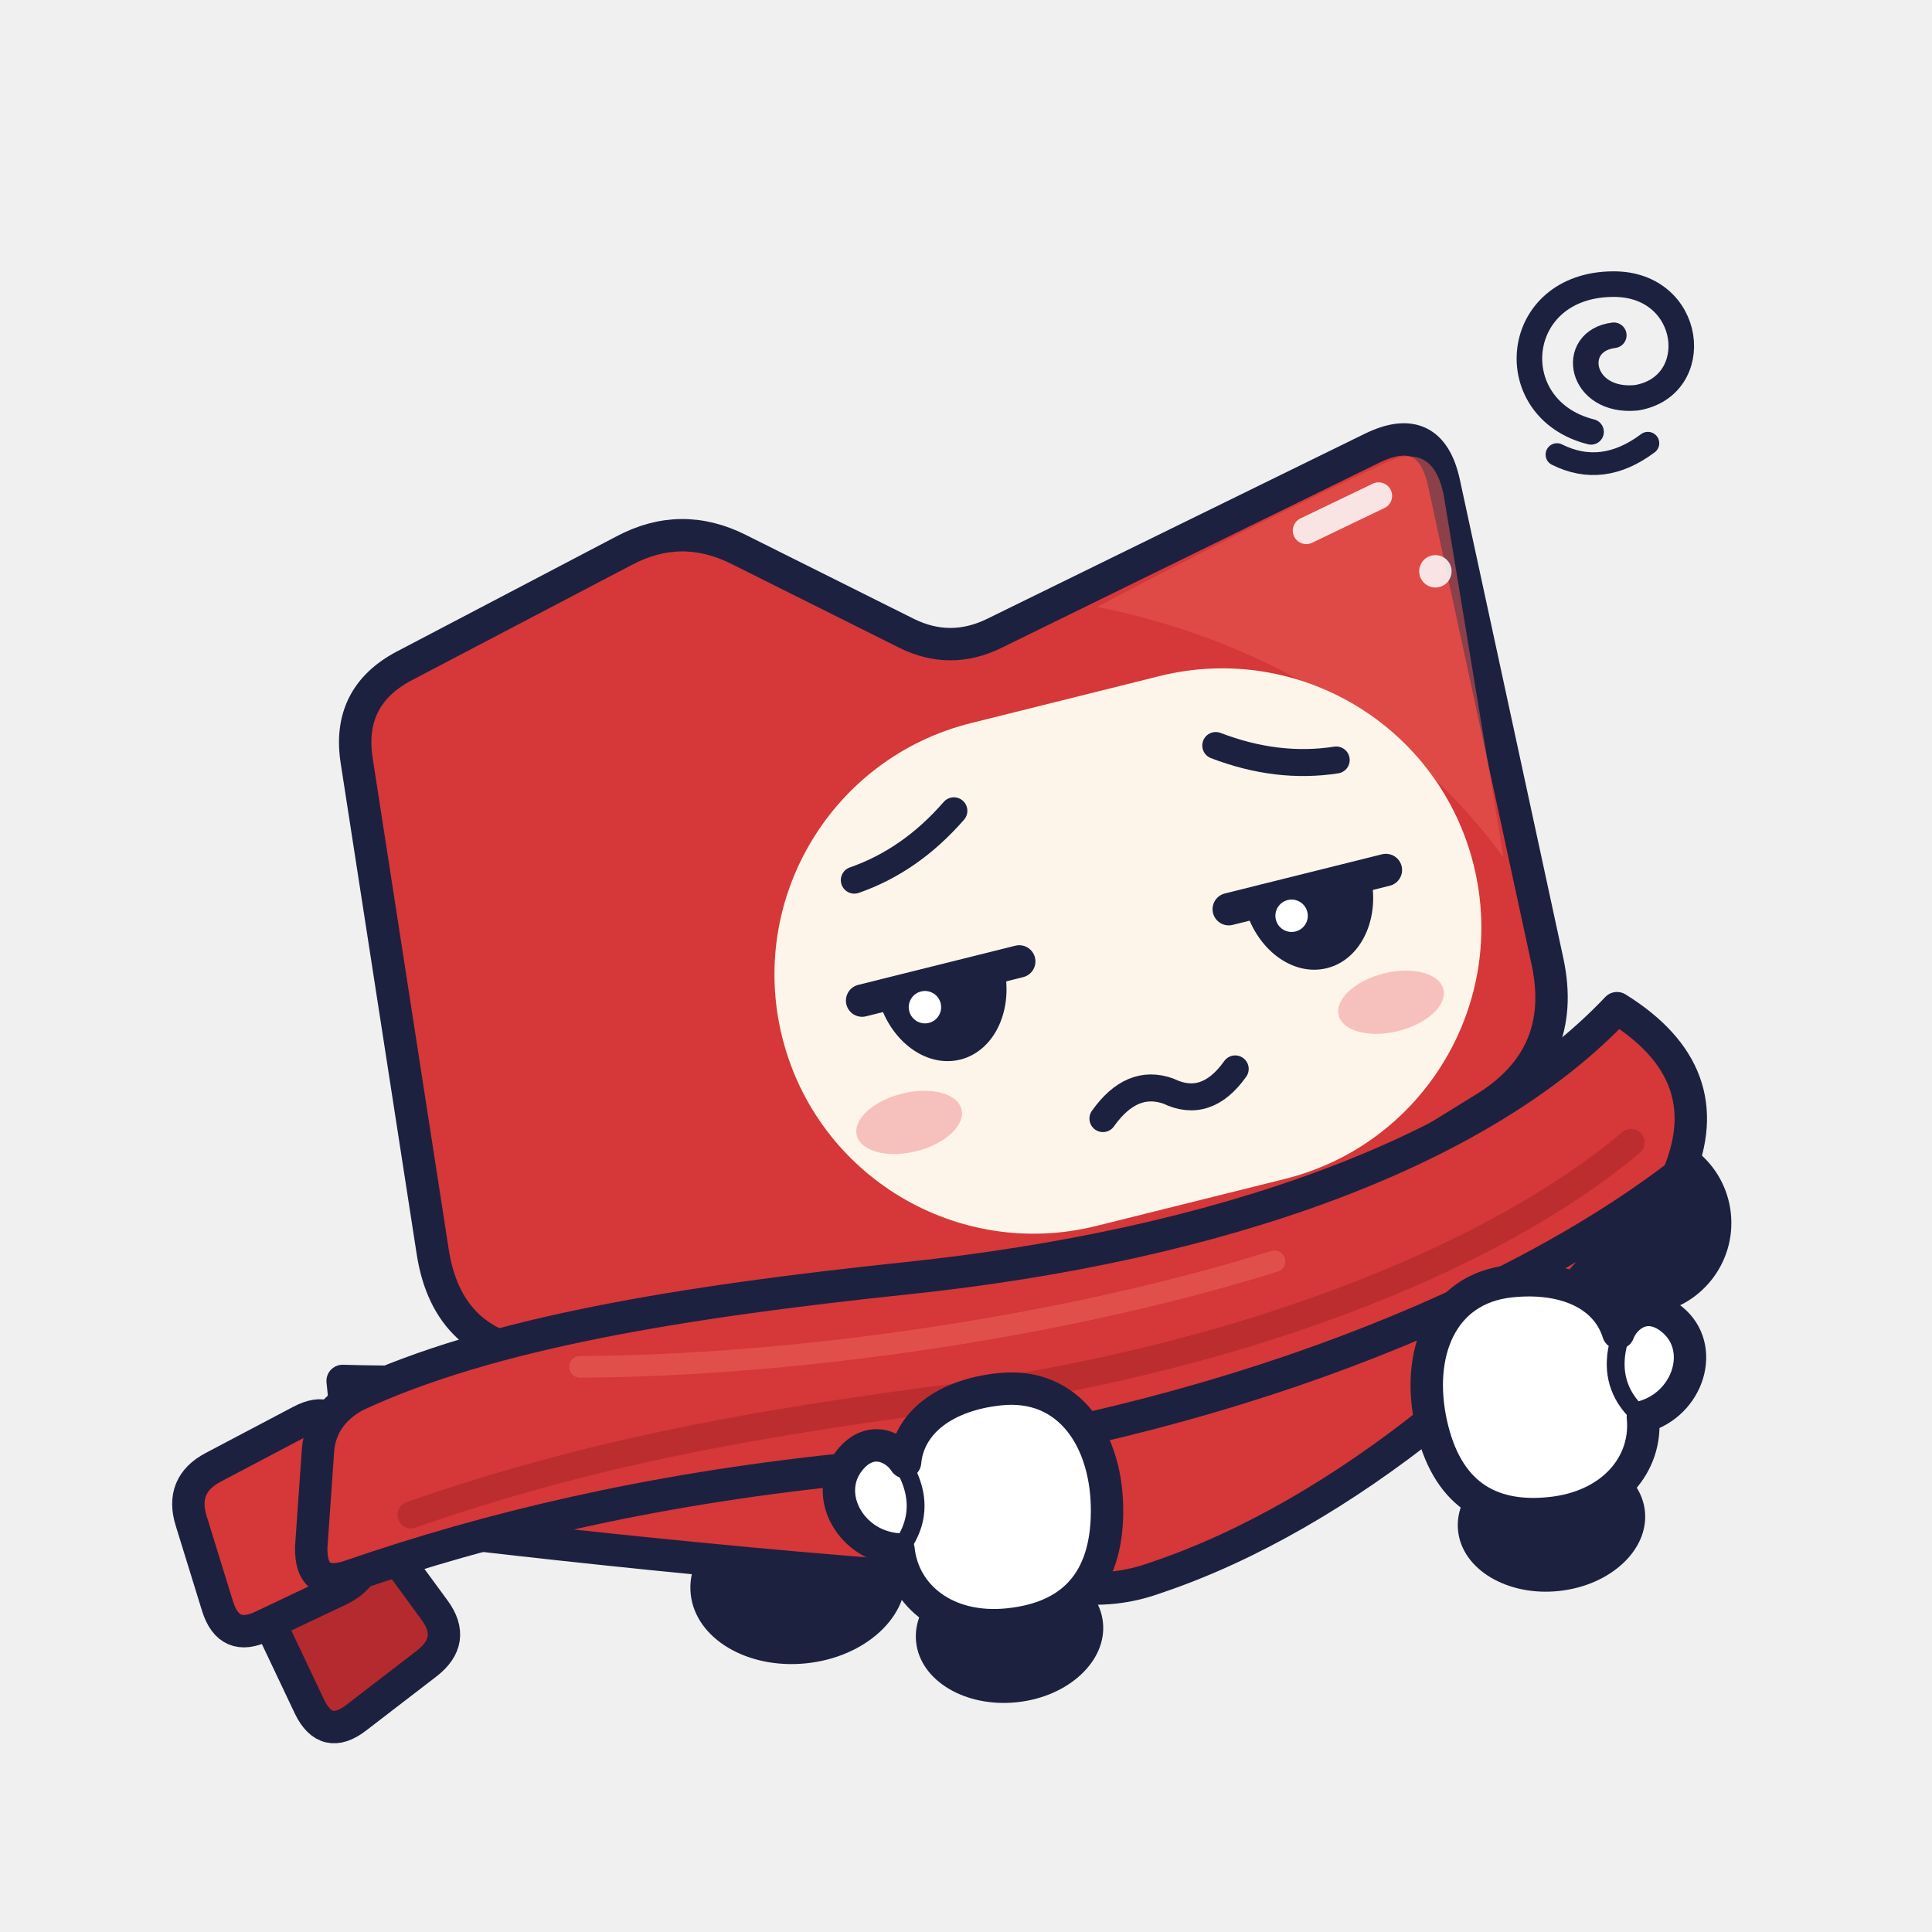
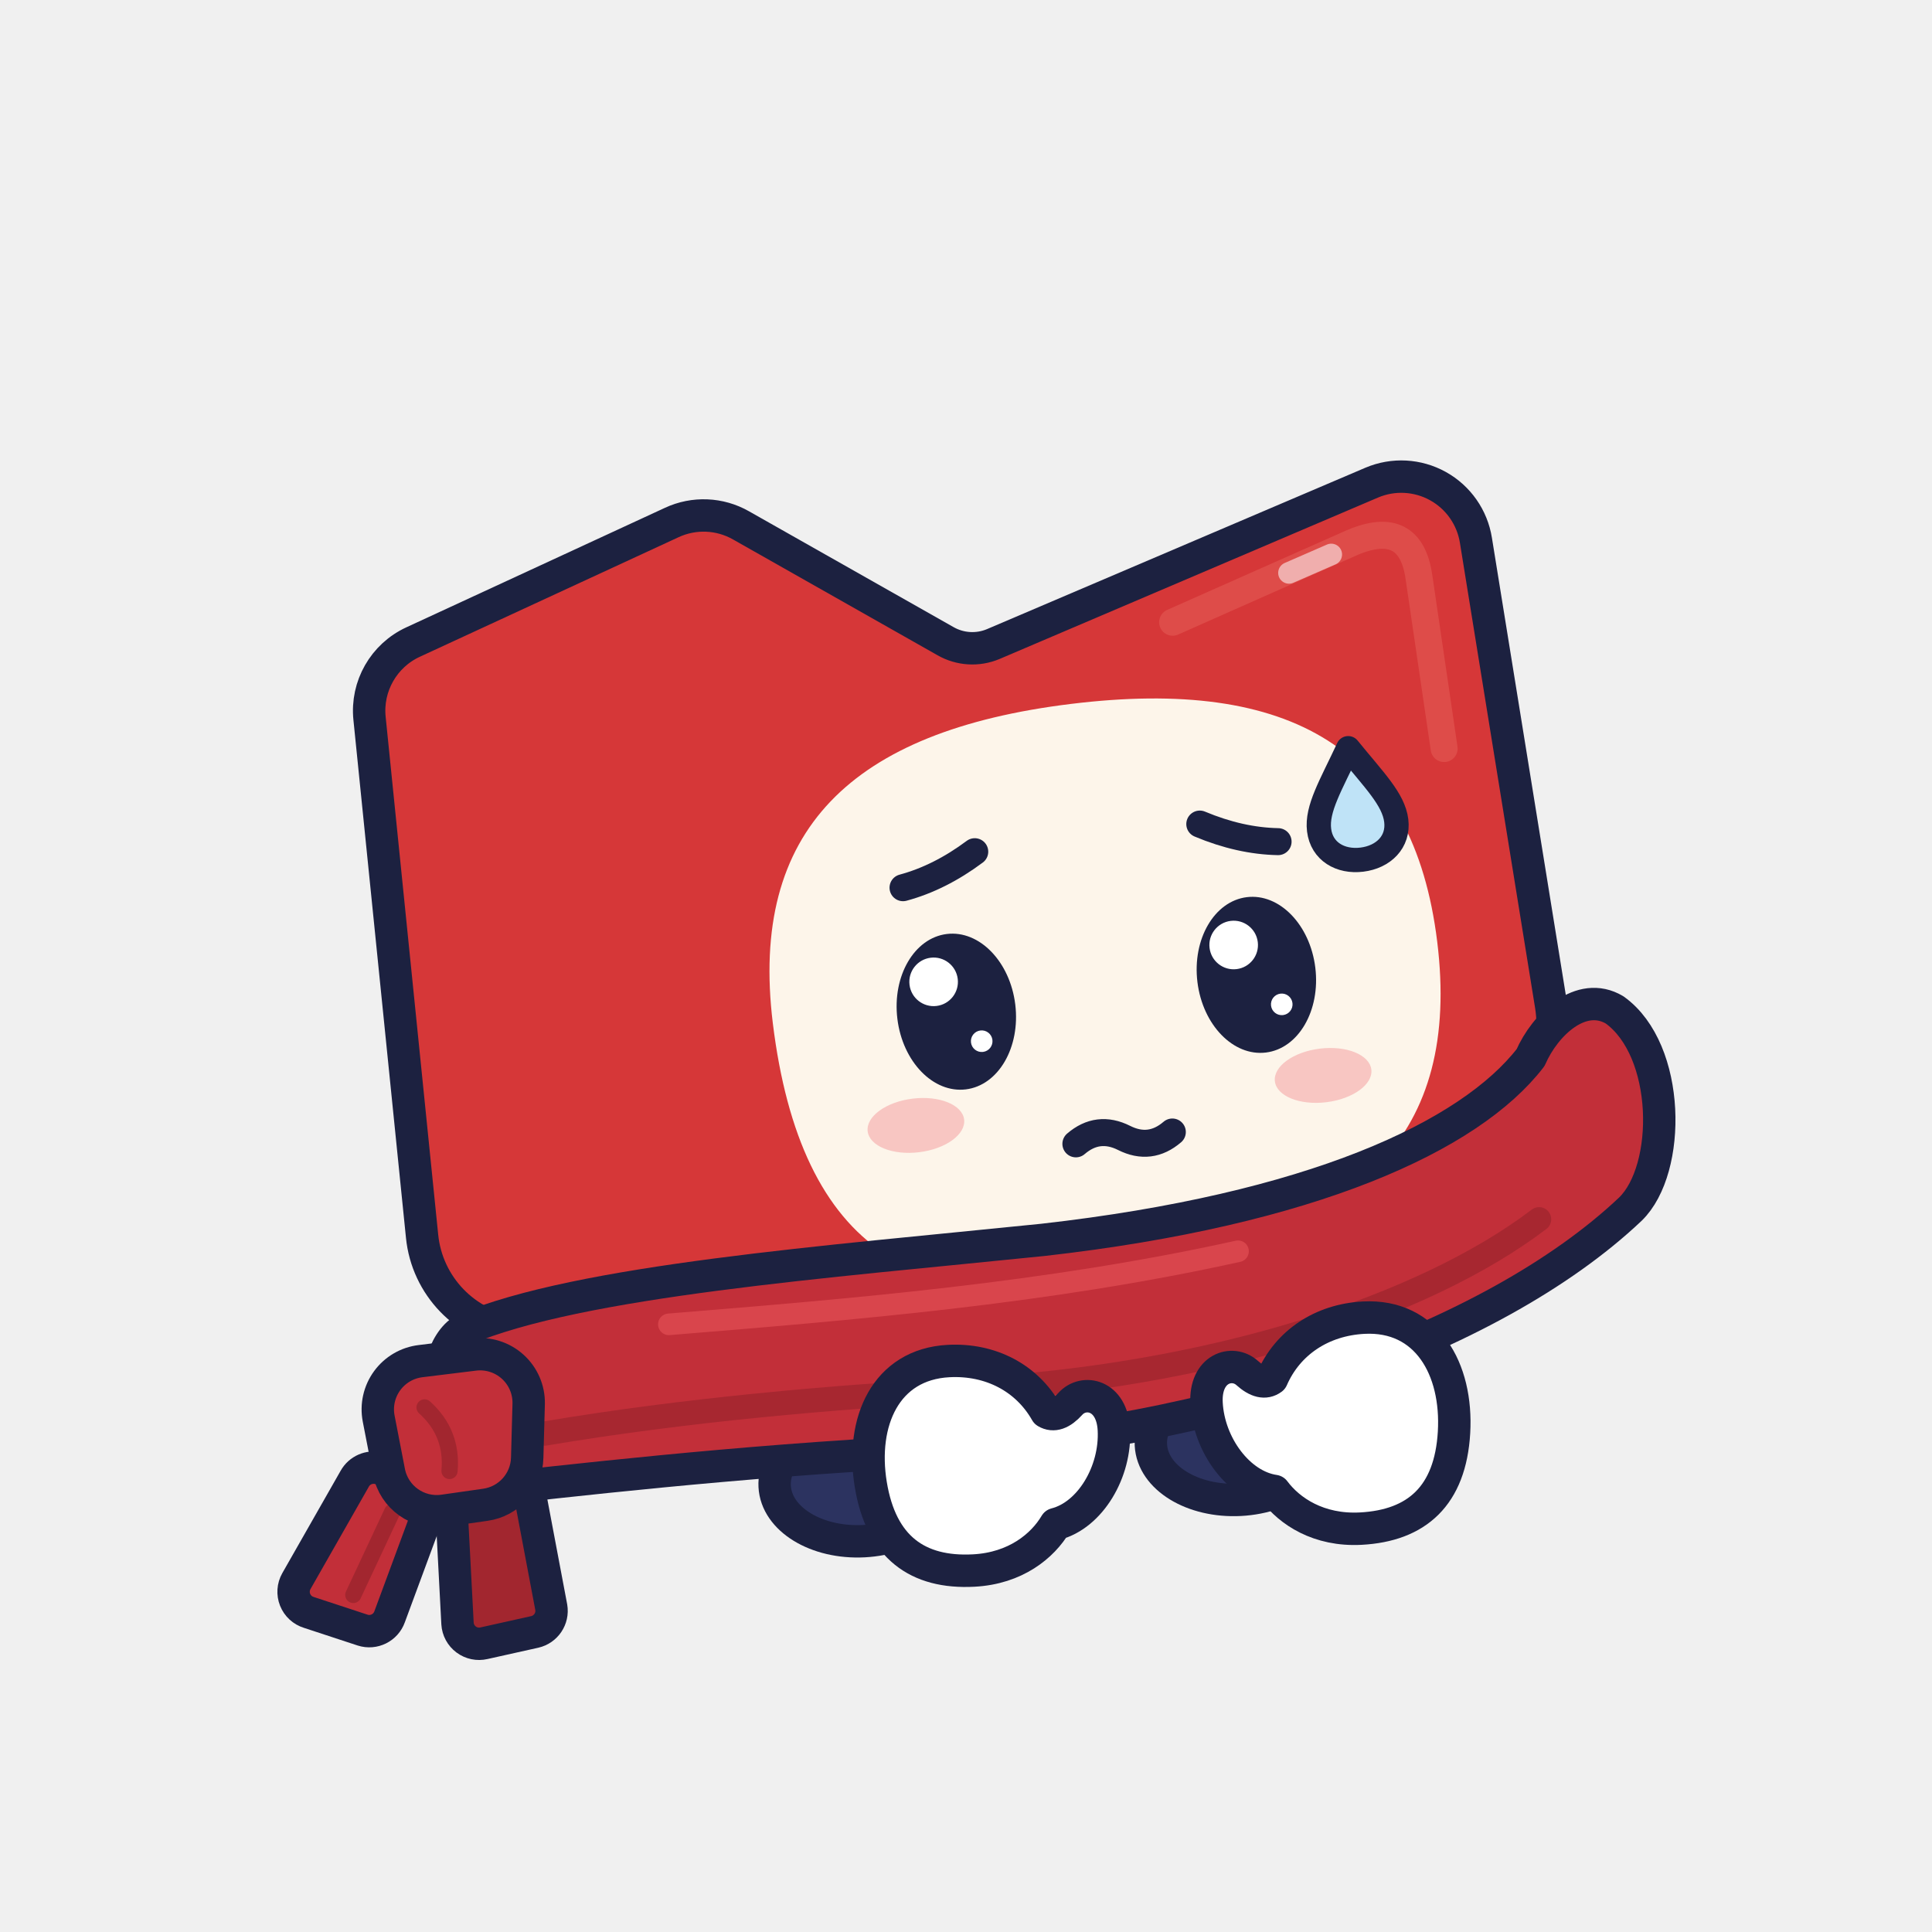
<svg xmlns="http://www.w3.org/2000/svg" viewBox="0 0 340 340" width="340" height="340">
-   <g transform="translate(170.0,178.0) rotate(-6) scale(0.95,0.95) translate(-108,-104)">
-     <ellipse cx="66" cy="206" rx="20" ry="15" fill="#1c2140" />
-     <ellipse cx="228" cy="156" rx="17" ry="17" fill="#1c2140" />
-     <path d="M-14,160 C60,170 150,158 228,132 Q234,140 232,150 C206,178 168,204 132,212 Q124,214 116,212 C76,206 20,194 -14,186 Z" fill="#d63738" stroke="#1c2140" stroke-width="6" stroke-linejoin="round" stroke-linecap="round" />
-     <path d="M-18.1,189.4 L-27.9,194.6 Q-34,198 -31.6,204.6 L-26.4,219.4 Q-24,226 -18.0,222.3 L-4.0,213.7 Q2,210 -1.5,204.0 L-8.5,192.0 Q-12,186 -18.1,189.4 Z" fill="#b52a2e" stroke="#1c2140" stroke-width="6" stroke-linejoin="round" stroke-linecap="round" />
-     <path d="M-22.5,166.6 L-39.5,173.4 Q-46,176 -44.6,182.9 L-41.4,199.1 Q-40,206 -33.4,203.6 L-18.6,198.4 Q-12,196 -12.9,189.1 L-15.1,170.9 Q-16,164 -22.5,166.6 Z" fill="#d63738" stroke="#1c2140" stroke-width="6" stroke-linejoin="round" stroke-linecap="round" />
-     <path d="M11.1,29.5 L53.9,12.5 Q65,8 75.1,14.5 L104.4,33.2 Q112,38 120.5,34.9 L193.7,8.1 Q205,4 206.3,15.9 L216.1,106.1 Q218,124 201.8,131.8 L131.6,165.6 Q110,176 86.4,171.5 L23.7,159.4 Q6,156 5.1,138.0 L0.6,46.0 Q0,34 11.1,29.5 Z" fill="#d63738" stroke="#1c2140" stroke-width="6" stroke-linejoin="round" stroke-linecap="round" />
-     <path d="M140,32 Q170,20 196,11 Q205,8 206,18 L210,86 C196,62 172,42 140,32 Z" fill="#e65a52" opacity=".55" />
-     <path d="M180,22 L194,17" stroke="#ffffff" stroke-width="5" stroke-linecap="round" opacity=".85" />
-     <circle cx="203" cy="32" r="3" fill="#ffffff" opacity=".85" />
-     <g transform="rotate(-8,139,96)">
-       <rect x="73" y="48" width="132" height="96" rx="48" fill="#fdf5ea" />
-       <ellipse cx="92" cy="117" rx="10" ry="5.5" fill="#e8606a" opacity=".35" />
-       <ellipse cx="184" cy="117" rx="10" ry="5.5" fill="#e8606a" opacity=".35" />
-       <path d="M92,93 A12,15 0 0 0 116,93 Z" fill="#1c2140" />
-       <path d="M89,93 L119,93" stroke="#1c2140" stroke-width="6" stroke-linejoin="round" stroke-linecap="round" />
-       <circle cx="100" cy="97" r="3" fill="#ffffff" />
-       <path d="M162,93 A12,15 0 0 0 186,93 Z" fill="#1c2140" />
-       <path d="M159,93 L189,93" stroke="#1c2140" stroke-width="6" stroke-linejoin="round" stroke-linecap="round" />
-       <circle cx="170" cy="97" r="3" fill="#ffffff" />
-       <path d="M93,71 Q104,70 114,63" fill="none" stroke="#1c2140" stroke-width="5" stroke-linejoin="round" stroke-linecap="round" />
-       <path d="M164,63 Q174,70 185,71" fill="none" stroke="#1c2140" stroke-width="5" stroke-linejoin="round" stroke-linecap="round" />
-       <path d="M127,125 Q134,119 140,123 Q146,128 153,122" fill="none" stroke="#1c2140" stroke-width="5" stroke-linejoin="round" stroke-linecap="round" />
+   <g transform="translate(170.0,178.0) rotate(-3) scale(0.95) translate(-108,-104)">
+     <ellipse cx="84" cy="190" rx="16" ry="11" fill="#2c3360" stroke="#1c2140" stroke-width="6.00" stroke-linejoin="round" stroke-linecap="round" />
+     <ellipse cx="154" cy="186" rx="16" ry="11" fill="#2c3360" stroke="#1c2140" stroke-width="6.00" stroke-linejoin="round" stroke-linecap="round" />
+     <path d="M11.4,185.5 L18.0,184.6 A4.0,4.0 0 0 1 22.5,188.0 L25.5,210.2 A4.0,4.0 0 0 1 22.2,214.6 L12.7,216.2 A4.0,4.0 0 0 1 8.0,212.3 L8.0,189.5 A4.0,4.0 0 0 1 11.4,185.5 Z" fill="#a2262f" stroke="#1c2140" stroke-width="6.00" stroke-linejoin="round" stroke-linecap="round" />
+     <path d="M-5.1,182.8 L1.6,184.8 A4.0,4.0 0 0 1 4.2,190.2 L-4.5,210.4 A4.0,4.0 0 0 1 -9.6,212.6 L-19.4,208.8 A4.0,4.0 0 0 1 -21.4,202.9 L-9.6,184.5 A4.0,4.0 0 0 1 -5.1,182.8 Z" fill="#c22f39" stroke="#1c2140" stroke-width="6.00" stroke-linejoin="round" stroke-linecap="round" />
+     <path d="M-3,191 L-11,206" fill="none" stroke="#a2262f" stroke-width="3" stroke-linecap="round" />
+     <path d="M9.3,30.3 L58.3,10.7 A14.0,14.0 0 0 1 71.1,11.9 L107.8,35.3 A10.0,10.0 0 0 0 116.6,36.3 L188.2,10.1 A14.0,14.0 0 0 1 206.9,21.8 L216.3,108.6 A22.0,22.0 0 0 1 204.0,130.7 L117.7,172.3 A26.0,26.0 0 0 1 101.6,174.4 L21.4,159.0 A20.0,20.0 0 0 1 5.2,140.3 L0.5,44.0 A14.0,14.0 0 0 1 9.3,30.3 Z" fill="#d63738" />
+     <path d="M150,34 L184,21 Q195,17 196,28 L199,60" fill="none" stroke="#e8665d" stroke-width="5" stroke-linecap="round" stroke-linejoin="round" opacity=".45" />
+     <path d="M172,26 L180,23" stroke="#ffffff" stroke-width="4" stroke-linecap="round" opacity=".55" />
+     <path d="M9.3,30.3 L58.3,10.7 A14.0,14.0 0 0 1 71.1,11.9 L107.8,35.3 A10.0,10.0 0 0 0 116.6,36.3 L188.2,10.1 A14.0,14.0 0 0 1 206.9,21.8 L216.3,108.6 A22.0,22.0 0 0 1 204.0,130.7 L117.7,172.3 A26.0,26.0 0 0 1 101.6,174.4 L21.4,159.0 A20.0,20.0 0 0 1 5.2,140.3 L0.5,44.0 A14.0,14.0 0 0 1 9.3,30.3 Z" fill="none" stroke="#1c2140" stroke-width="6.00" stroke-linejoin="round" stroke-linecap="round" />
+     <g transform="rotate(-4,134,100)">
+       <path d="M134,48 C175,48 196,64 196,100 C196,136 175,152 134,152 C92,160 72,142 72,100 C72,64 93,48 134,48 Z" fill="#fdf5ea" />
+       <ellipse cx="96" cy="122" rx="9" ry="5" fill="#ef7f86" opacity=".4" />
+       <ellipse cx="172" cy="122" rx="9" ry="5" fill="#ef7f86" opacity=".4" />
+       <ellipse cx="106" cy="102" rx="11" ry="14.5" fill="#1c2140" />
+       <circle cx="102.5" cy="96" r="4.5" fill="#ffffff" />
+       <circle cx="110" cy="108" r="2" fill="#ffffff" />
+       <ellipse cx="162" cy="102" rx="11" ry="14.5" fill="#1c2140" />
+       <circle cx="158.5" cy="96" r="4.5" fill="#ffffff" />
+       <circle cx="166" cy="108" r="2" fill="#ffffff" />
+       <path d="M99,78 Q106,77 113,73" fill="none" stroke="#1c2140" stroke-width="5.00" stroke-linejoin="round" stroke-linecap="round" />
+       <path d="M155,73 Q162,77 169,78" fill="none" stroke="#1c2140" stroke-width="5.00" stroke-linejoin="round" stroke-linecap="round" />
+       <path d="M125,129 Q129.5,126 134,129 Q138.5,132 143,129" fill="none" stroke="#1c2140" stroke-width="5.00" stroke-linejoin="round" stroke-linecap="round" />
+       <path transform="translate(184,72) scale(0.8)" d="M0,-12 C5,-4 9,1 9,6 C9,11 5,14 0,14 C-5,14 -9,11 -9,6 C-9,1 -5,-4 0,-12 Z" fill="#bfe3f7" stroke="#1c2140" stroke-width="5.62" stroke-linejoin="round" stroke-linecap="round" />
    </g>
-     <path d="M228,116 C200,140 150,152 92,152 C50,152 14,154 -12,163 Q-19,166 -20,173 L-23,190 Q-24,198 -16,196 C10,190 40,186 76,186 C140,186 200,170 236,148 Q246,130 228,116 Z" fill="#d63738" stroke="#1c2140" stroke-width="6" stroke-linejoin="round" stroke-linecap="round" />
-     <path d="M-4,186 C30,178 60,176 92,175 C150,174 200,160 228,141" fill="none" stroke="#b52a2e" stroke-width="5" stroke-linecap="round" opacity=".8" />
-     <path d="M30,162 C70,166 120,164 160,156" fill="none" stroke="#e65a52" stroke-width="4" stroke-linecap="round" opacity=".7" />
-     <g transform="translate(104,196) rotate(0) scale(1.45,1.45)">
-       <ellipse cx="0" cy="16" rx="12" ry="9" fill="#1c2140" />
-       <path d="M2,-15 C11,-15 15,-7 14,2 C13,11 8,15 0,15 C-8,15 -13,10 -13,4 C-19,3 -22,-4 -18,-8 C-15,-11 -12,-9 -11,-7 C-10,-12 -5,-15 2,-15 Z" fill="#ffffff" stroke="#1c2140" stroke-width="4.138" stroke-linejoin="round" stroke-linecap="round" />
-       <path d="M-11,-6 Q-9,-1 -12,3" fill="none" stroke="#1c2140" stroke-width="2.276" stroke-linejoin="round" stroke-linecap="round" />
+     <path d="M212,118 C200,132 170,144 120,147 C80,149 34,150 12,158 C4,162 4,186 12,188 C30,187 60,185 96,185 C150,185 202,170 229,147 C237,140 238,118 228,110 C222,106 215,112 212,118 Z" fill="#c22f39" stroke="#1c2140" stroke-width="6.00" stroke-linejoin="round" stroke-linecap="round" />
+     <path d="M26,178 C52,175 80,174 104,174 C150,174 190,163 212,148" fill="none" stroke="#a2262f" stroke-width="4.5" stroke-linecap="round" opacity=".85" />
+     <path d="M50,159 C84,158 120,157 156,151" fill="none" stroke="#d9454c" stroke-width="4" stroke-linecap="round" />
+     <path d="M3.7,163.4 L13.7,162.7 A9.0,9.0 0 0 1 23.3,172.3 L22.5,182.3 A9.0,9.0 0 0 1 14.3,190.6 L6.5,191.3 A9.0,9.0 0 0 1 -3.2,183.6 L-4.6,173.6 A9.0,9.0 0 0 1 3.7,163.4 Z" fill="#c22f39" stroke="#1c2140" stroke-width="6.00" stroke-linejoin="round" stroke-linecap="round" />
+     <path d="M4,172 Q9,177 8,184" fill="none" stroke="#a2262f" stroke-width="3" stroke-linecap="round" />
+     <g transform="translate(104,188) rotate(0) scale(-1.3,1.3)">
+       <path d="M2,-15 C11,-15 15,-7 14,2 C13,11 8,15 0,15 C-6,15 -10,12 -12,9 C-17,8 -21,2 -21,-4 C-21,-9 -17,-10 -15,-8 Q-13,-6 -11.5,-7 C-9,-12 -4,-15 2,-15 Z" fill="#ffffff" stroke="#1c2140" stroke-width="4.62" stroke-linejoin="round" stroke-linecap="round" />
    </g>
-     <g transform="translate(206,186) rotate(0) scale(-1.45,1.45)">
-       <ellipse cx="0" cy="16" rx="12" ry="9" fill="#1c2140" />
-       <path d="M2,-15 C11,-15 15,-7 14,2 C13,11 8,15 0,15 C-8,15 -13,10 -13,4 C-19,3 -22,-4 -18,-8 C-15,-11 -12,-9 -11,-7 C-10,-12 -5,-15 2,-15 Z" fill="#ffffff" stroke="#1c2140" stroke-width="4.138" stroke-linejoin="round" stroke-linecap="round" />
-       <path d="M-11,-6 Q-9,-1 -12,3" fill="none" stroke="#1c2140" stroke-width="2.276" stroke-linejoin="round" stroke-linecap="round" />
+     <g transform="translate(176,184) rotate(0) scale(1.3,1.3)">
+       <path d="M2,-15 C11,-15 15,-7 14,2 C13,11 8,15 0,15 C-6,15 -10,12 -12,9 C-17,8 -21,2 -21,-4 C-21,-9 -17,-10 -15,-8 Q-13,-6 -11.5,-7 C-9,-12 -4,-15 2,-15 Z" fill="#ffffff" stroke="#1c2140" stroke-width="4.62" stroke-linejoin="round" stroke-linecap="round" />
    </g>
  </g>
-   <path transform="translate(282,62)" d="M-2,14 C-18,10 -16,-12 2,-12 C16,-12 18,6 6,8 C-4,9 -6,-2 2,-3" fill="none" stroke="#1c2140" stroke-width="4.5" stroke-linejoin="round" stroke-linecap="round" />
-   <path transform="translate(282,62)" d="M-8,18 Q0,22 8,16" fill="none" stroke="#1c2140" stroke-width="4" stroke-linejoin="round" stroke-linecap="round" />
</svg>
